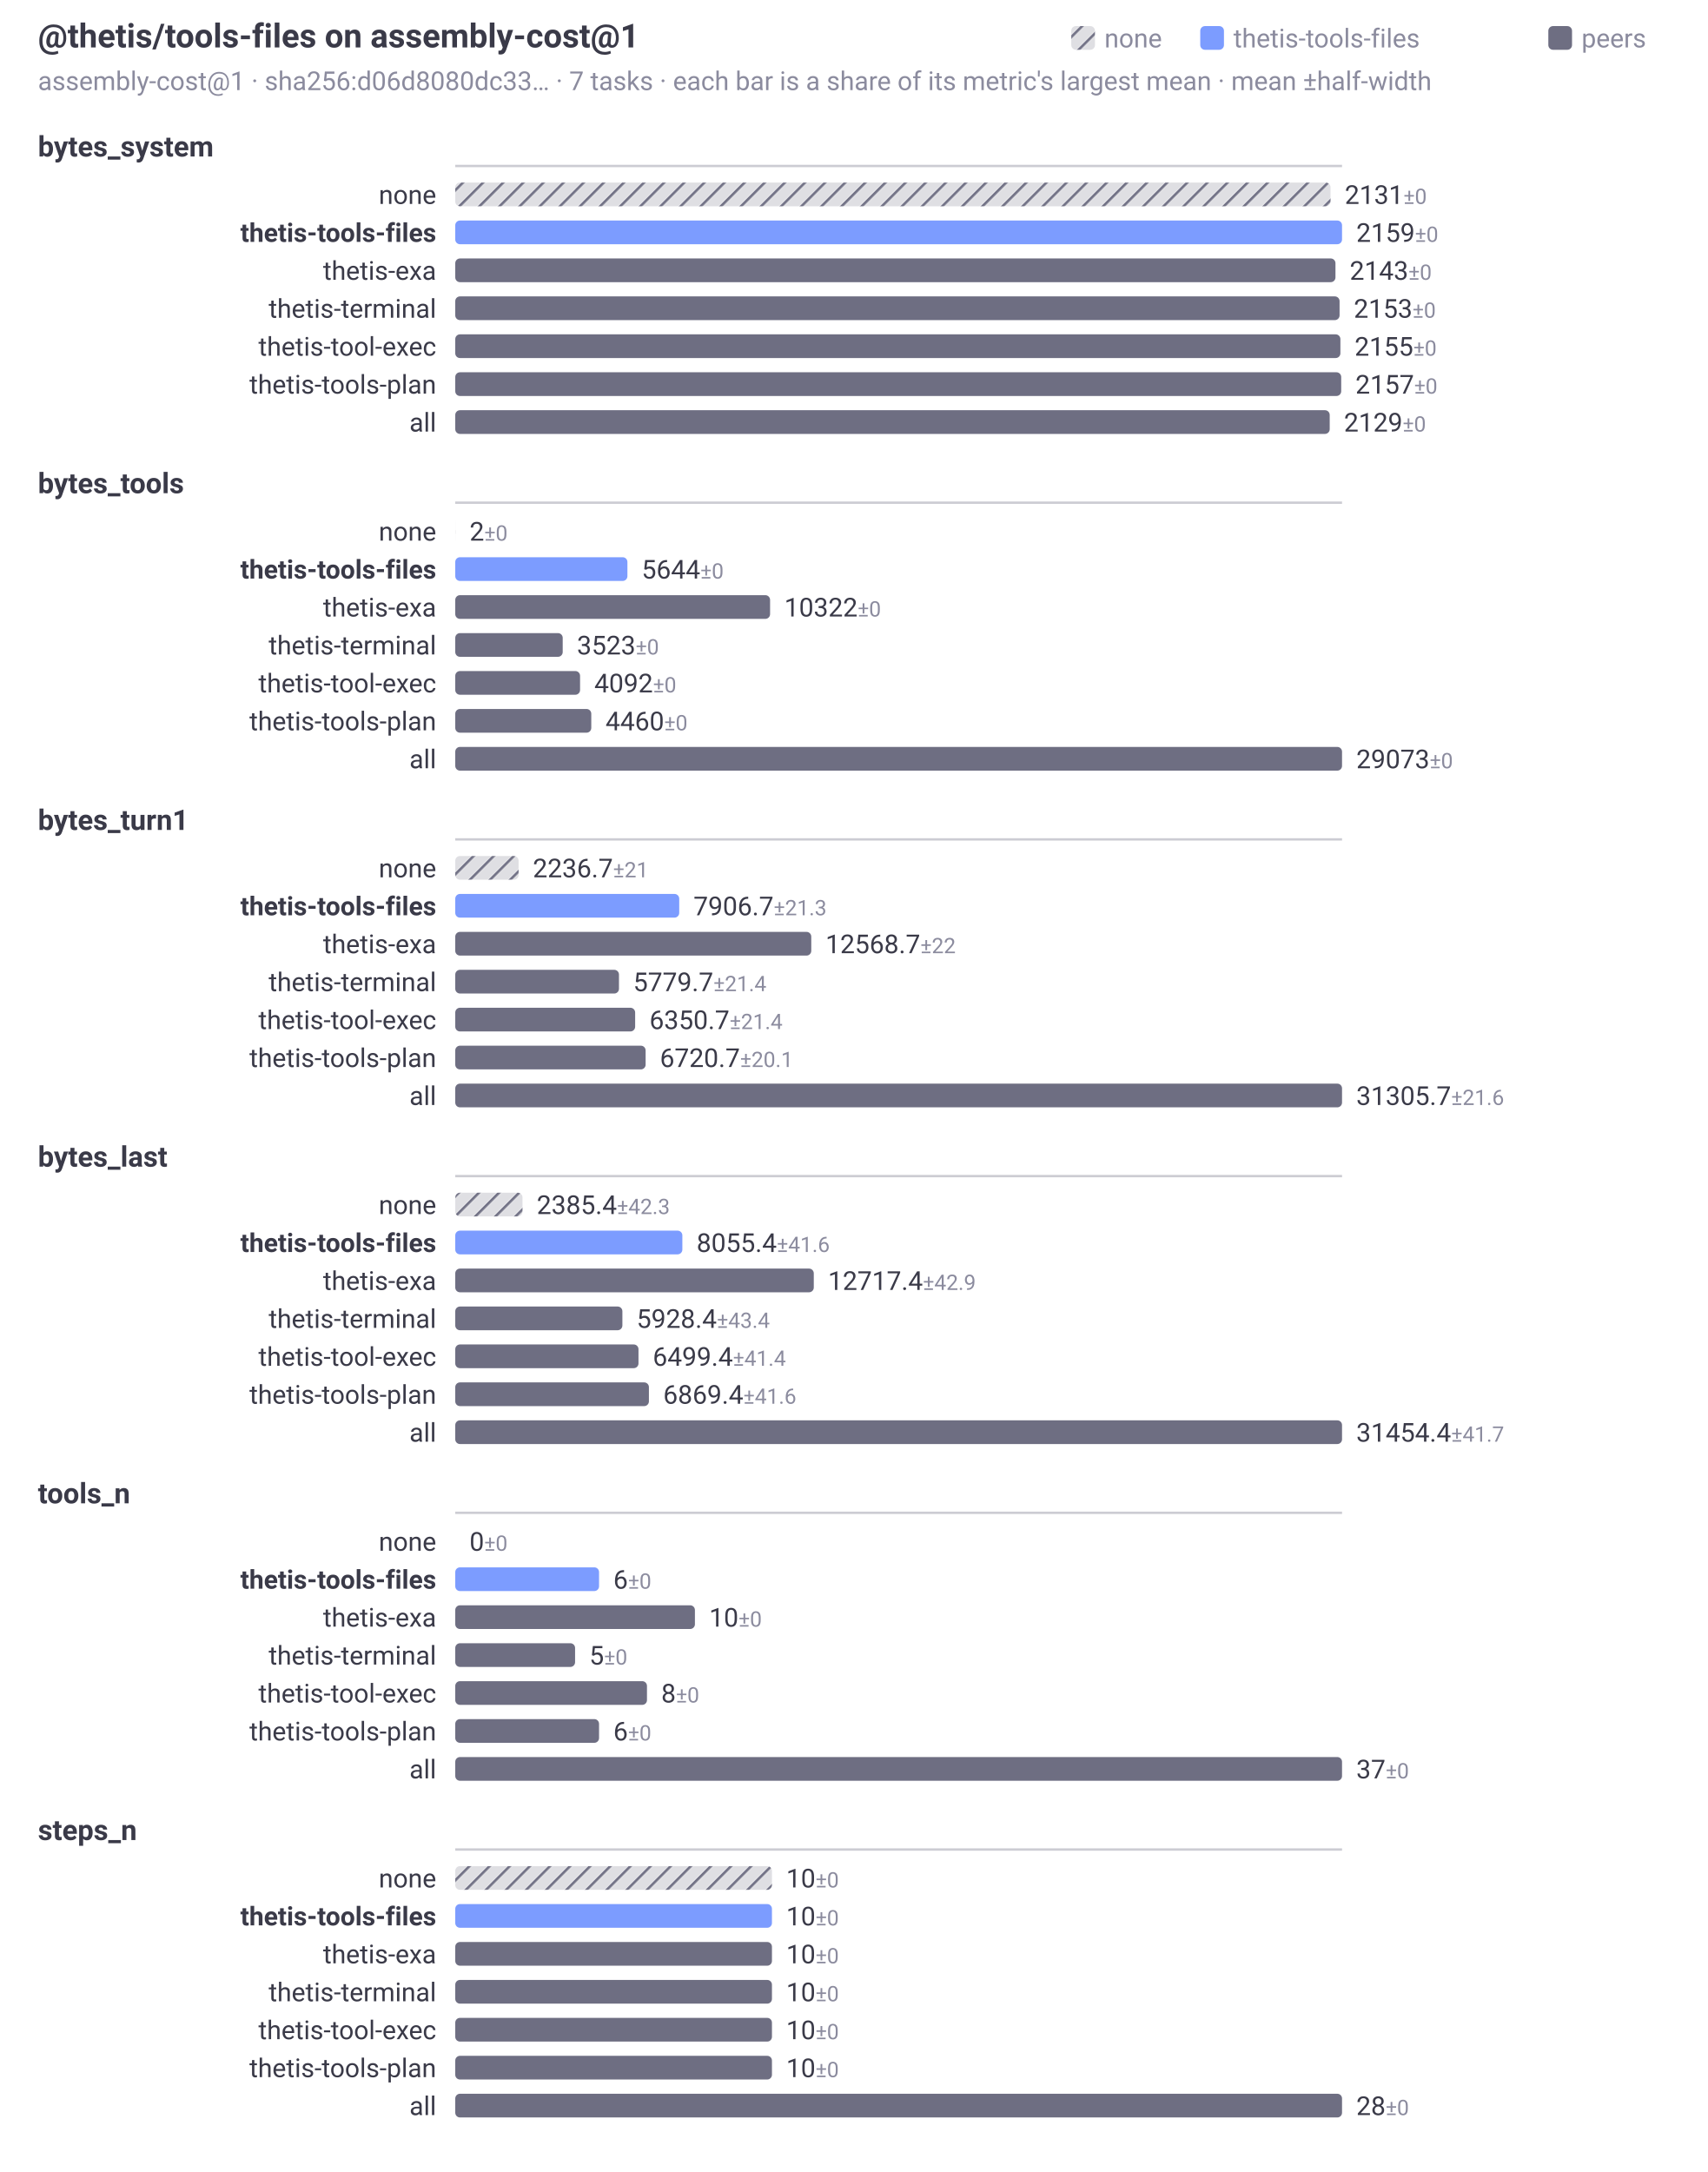
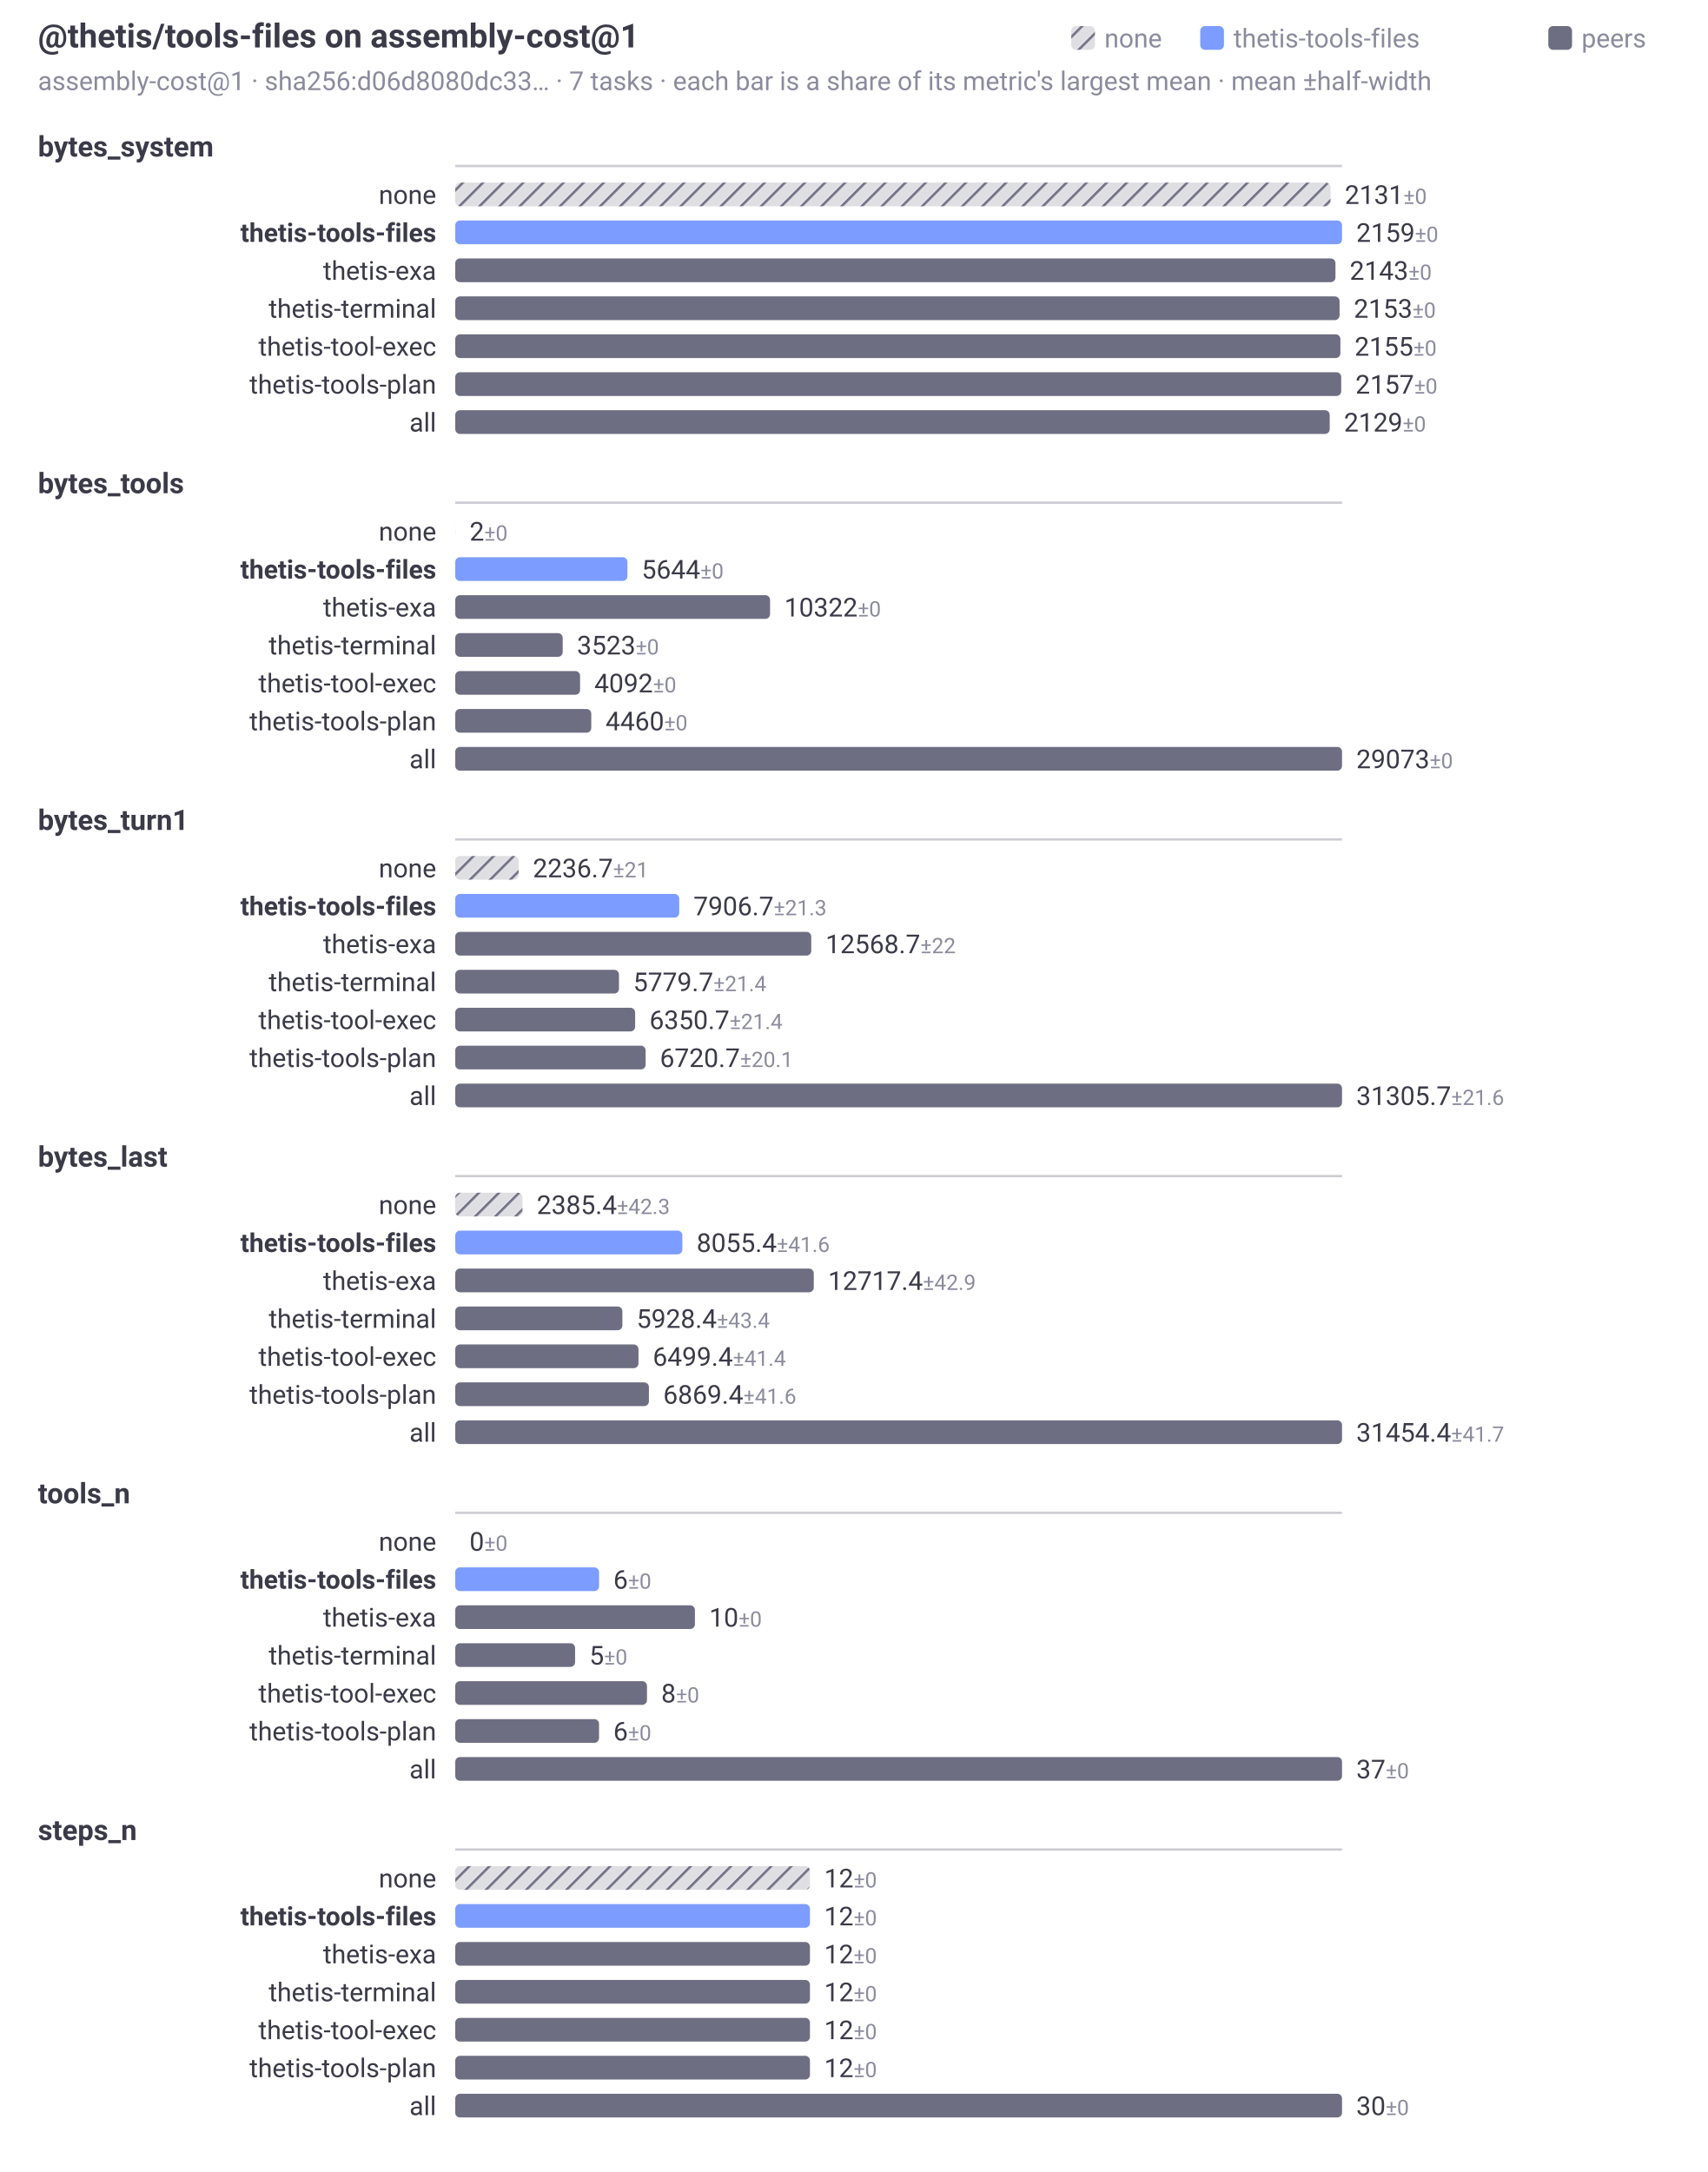
<svg xmlns="http://www.w3.org/2000/svg" width="720" height="916" viewBox="0 0 720 916" role="img" aria-labelledby="t d" font-family="system-ui, -apple-system, Segoe UI, Roboto, sans-serif">
  <style>.t{fill:#3a3a48}.f{fill:#8b8b9e}@media (prefers-color-scheme:dark){.t{fill:#d2d2dc}.f{fill:#9a9aae}}</style>
  <defs>
    <pattern id="hatch" width="6" height="6" patternUnits="userSpaceOnUse" patternTransform="rotate(45)">
      <rect width="6" height="6" fill="#6e6e82" fill-opacity="0.22" />
      <line x1="0" y1="0" x2="0" y2="6" stroke="#6e6e82" stroke-width="2" />
    </pattern>
  </defs>
  <text class="t" x="16" y="20" font-size="14" font-weight="600">@thetis/tools-files on assembly-cost@1</text>
  <text class="f" x="16" y="38" font-size="11">assembly-cost@1 · sha256:d06d8080dc33… · 7 tasks · each bar is a share of its metric's largest mean · mean ±half-width</text>
  <rect x="653" y="11" width="10" height="10" rx="2" fill="#6e6e82" />
  <text class="f" x="667" y="20" font-size="11">peers</text>
  <rect x="506.2" y="11" width="10" height="10" rx="2" fill="#7c9cff" />
  <text class="f" x="520.2" y="20" font-size="11">thetis-tools-files</text>
  <rect x="451.8" y="11" width="10" height="10" rx="2" fill="url(#hatch)" />
  <text class="f" x="465.8" y="20" font-size="11">none</text>
  <text class="t" x="16" y="66" font-size="12" font-weight="600">bytes_system</text>
  <line x1="192" y1="70" x2="566" y2="70" stroke="#6e6e82" stroke-opacity="0.35" stroke-width="1" />
  <text class="t" x="184" y="86" font-size="11" text-anchor="end">none</text>
  <rect x="192" y="77" width="369.15" height="10" rx="2" fill="url(#hatch)" />
  <text class="t" x="567.15" y="86" font-size="11">2131<tspan class="f" font-size="9"> ±0</tspan>
  </text>
  <text class="t" x="184" y="102" font-size="11" text-anchor="end" font-weight="600">thetis-tools-files</text>
  <rect x="192" y="93" width="374" height="10" rx="2" fill="#7c9cff" />
  <text class="t" x="572" y="102" font-size="11">2159<tspan class="f" font-size="9"> ±0</tspan>
  </text>
  <text class="t" x="184" y="118" font-size="11" text-anchor="end">thetis-exa</text>
  <rect x="192" y="109" width="371.23" height="10" rx="2" fill="#6e6e82" />
  <text class="t" x="569.23" y="118" font-size="11">2143<tspan class="f" font-size="9"> ±0</tspan>
  </text>
  <text class="t" x="184" y="134" font-size="11" text-anchor="end">thetis-terminal</text>
  <rect x="192" y="125" width="372.96" height="10" rx="2" fill="#6e6e82" />
  <text class="t" x="570.96" y="134" font-size="11">2153<tspan class="f" font-size="9"> ±0</tspan>
  </text>
  <text class="t" x="184" y="150" font-size="11" text-anchor="end">thetis-tool-exec</text>
  <rect x="192" y="141" width="373.31" height="10" rx="2" fill="#6e6e82" />
  <text class="t" x="571.31" y="150" font-size="11">2155<tspan class="f" font-size="9"> ±0</tspan>
  </text>
  <text class="t" x="184" y="166" font-size="11" text-anchor="end">thetis-tools-plan</text>
  <rect x="192" y="157" width="373.65" height="10" rx="2" fill="#6e6e82" />
  <text class="t" x="571.65" y="166" font-size="11">2157<tspan class="f" font-size="9"> ±0</tspan>
  </text>
  <text class="t" x="184" y="182" font-size="11" text-anchor="end">all</text>
  <rect x="192" y="173" width="368.8" height="10" rx="2" fill="#6e6e82" />
  <text class="t" x="566.8" y="182" font-size="11">2129<tspan class="f" font-size="9"> ±0</tspan>
  </text>
  <text class="t" x="16" y="208" font-size="12" font-weight="600">bytes_tools</text>
  <line x1="192" y1="212" x2="566" y2="212" stroke="#6e6e82" stroke-opacity="0.35" stroke-width="1" />
  <text class="t" x="184" y="228" font-size="11" text-anchor="end">none</text>
  <rect x="192" y="219" width="0.03" height="10" rx="2" fill="url(#hatch)" />
  <text class="t" x="198.03" y="228" font-size="11">2<tspan class="f" font-size="9"> ±0</tspan>
  </text>
  <text class="t" x="184" y="244" font-size="11" text-anchor="end" font-weight="600">thetis-tools-files</text>
  <rect x="192" y="235" width="72.61" height="10" rx="2" fill="#7c9cff" />
  <text class="t" x="270.61" y="244" font-size="11">5644<tspan class="f" font-size="9"> ±0</tspan>
  </text>
  <text class="t" x="184" y="260" font-size="11" text-anchor="end">thetis-exa</text>
  <rect x="192" y="251" width="132.78" height="10" rx="2" fill="#6e6e82" />
  <text class="t" x="330.78" y="260" font-size="11">10322<tspan class="f" font-size="9"> ±0</tspan>
  </text>
  <text class="t" x="184" y="276" font-size="11" text-anchor="end">thetis-terminal</text>
  <rect x="192" y="267" width="45.32" height="10" rx="2" fill="#6e6e82" />
  <text class="t" x="243.32" y="276" font-size="11">3523<tspan class="f" font-size="9"> ±0</tspan>
  </text>
  <text class="t" x="184" y="292" font-size="11" text-anchor="end">thetis-tool-exec</text>
  <rect x="192" y="283" width="52.64" height="10" rx="2" fill="#6e6e82" />
  <text class="t" x="250.64" y="292" font-size="11">4092<tspan class="f" font-size="9"> ±0</tspan>
  </text>
  <text class="t" x="184" y="308" font-size="11" text-anchor="end">thetis-tools-plan</text>
  <rect x="192" y="299" width="57.37" height="10" rx="2" fill="#6e6e82" />
  <text class="t" x="255.37" y="308" font-size="11">4460<tspan class="f" font-size="9"> ±0</tspan>
  </text>
  <text class="t" x="184" y="324" font-size="11" text-anchor="end">all</text>
  <rect x="192" y="315" width="374" height="10" rx="2" fill="#6e6e82" />
  <text class="t" x="572" y="324" font-size="11">29073<tspan class="f" font-size="9"> ±0</tspan>
  </text>
  <text class="t" x="16" y="350" font-size="12" font-weight="600">bytes_turn1</text>
  <line x1="192" y1="354" x2="566" y2="354" stroke="#6e6e82" stroke-opacity="0.35" stroke-width="1" />
  <text class="t" x="184" y="370" font-size="11" text-anchor="end">none</text>
  <rect x="192" y="361" width="26.72" height="10" rx="2" fill="url(#hatch)" />
  <text class="t" x="224.72" y="370" font-size="11">2236.7<tspan class="f" font-size="9"> ±21</tspan>
  </text>
  <text class="t" x="184" y="386" font-size="11" text-anchor="end" font-weight="600">thetis-tools-files</text>
  <rect x="192" y="377" width="94.46" height="10" rx="2" fill="#7c9cff" />
  <text class="t" x="292.46" y="386" font-size="11">7906.7<tspan class="f" font-size="9"> ±21.3</tspan>
  </text>
  <text class="t" x="184" y="402" font-size="11" text-anchor="end">thetis-exa</text>
  <rect x="192" y="393" width="150.15" height="10" rx="2" fill="#6e6e82" />
  <text class="t" x="348.15" y="402" font-size="11">12568.7<tspan class="f" font-size="9"> ±22</tspan>
  </text>
  <text class="t" x="184" y="418" font-size="11" text-anchor="end">thetis-terminal</text>
  <rect x="192" y="409" width="69.05" height="10" rx="2" fill="#6e6e82" />
  <text class="t" x="267.05" y="418" font-size="11">5779.7<tspan class="f" font-size="9"> ±21.4</tspan>
  </text>
  <text class="t" x="184" y="434" font-size="11" text-anchor="end">thetis-tool-exec</text>
  <rect x="192" y="425" width="75.87" height="10" rx="2" fill="#6e6e82" />
  <text class="t" x="273.87" y="434" font-size="11">6350.7<tspan class="f" font-size="9"> ±21.4</tspan>
  </text>
  <text class="t" x="184" y="450" font-size="11" text-anchor="end">thetis-tools-plan</text>
  <rect x="192" y="441" width="80.29" height="10" rx="2" fill="#6e6e82" />
  <text class="t" x="278.29" y="450" font-size="11">6720.7<tspan class="f" font-size="9"> ±20.1</tspan>
  </text>
  <text class="t" x="184" y="466" font-size="11" text-anchor="end">all</text>
  <rect x="192" y="457" width="374" height="10" rx="2" fill="#6e6e82" />
  <text class="t" x="572" y="466" font-size="11">31305.7<tspan class="f" font-size="9"> ±21.6</tspan>
  </text>
  <text class="t" x="16" y="492" font-size="12" font-weight="600">bytes_last</text>
  <line x1="192" y1="496" x2="566" y2="496" stroke="#6e6e82" stroke-opacity="0.35" stroke-width="1" />
  <text class="t" x="184" y="512" font-size="11" text-anchor="end">none</text>
  <rect x="192" y="503" width="28.36" height="10" rx="2" fill="url(#hatch)" />
  <text class="t" x="226.36" y="512" font-size="11">2385.4<tspan class="f" font-size="9"> ±42.3</tspan>
  </text>
  <text class="t" x="184" y="528" font-size="11" text-anchor="end" font-weight="600">thetis-tools-files</text>
  <rect x="192" y="519" width="95.78" height="10" rx="2" fill="#7c9cff" />
  <text class="t" x="293.78" y="528" font-size="11">8055.4<tspan class="f" font-size="9"> ±41.6</tspan>
  </text>
  <text class="t" x="184" y="544" font-size="11" text-anchor="end">thetis-exa</text>
  <rect x="192" y="535" width="151.21" height="10" rx="2" fill="#6e6e82" />
  <text class="t" x="349.21" y="544" font-size="11">12717.4<tspan class="f" font-size="9"> ±42.9</tspan>
  </text>
  <text class="t" x="184" y="560" font-size="11" text-anchor="end">thetis-terminal</text>
  <rect x="192" y="551" width="70.49" height="10" rx="2" fill="#6e6e82" />
  <text class="t" x="268.49" y="560" font-size="11">5928.4<tspan class="f" font-size="9"> ±43.4</tspan>
  </text>
  <text class="t" x="184" y="576" font-size="11" text-anchor="end">thetis-tool-exec</text>
  <rect x="192" y="567" width="77.28" height="10" rx="2" fill="#6e6e82" />
  <text class="t" x="275.28" y="576" font-size="11">6499.4<tspan class="f" font-size="9"> ±41.4</tspan>
  </text>
  <text class="t" x="184" y="592" font-size="11" text-anchor="end">thetis-tools-plan</text>
  <rect x="192" y="583" width="81.68" height="10" rx="2" fill="#6e6e82" />
  <text class="t" x="279.68" y="592" font-size="11">6869.4<tspan class="f" font-size="9"> ±41.6</tspan>
  </text>
  <text class="t" x="184" y="608" font-size="11" text-anchor="end">all</text>
  <rect x="192" y="599" width="374" height="10" rx="2" fill="#6e6e82" />
  <text class="t" x="572" y="608" font-size="11">31454.4<tspan class="f" font-size="9"> ±41.7</tspan>
  </text>
  <text class="t" x="16" y="634" font-size="12" font-weight="600">tools_n</text>
  <line x1="192" y1="638" x2="566" y2="638" stroke="#6e6e82" stroke-opacity="0.35" stroke-width="1" />
  <text class="t" x="184" y="654" font-size="11" text-anchor="end">none</text>
  <rect x="192" y="645" width="0" height="10" rx="2" fill="url(#hatch)" />
  <text class="t" x="198" y="654" font-size="11">0<tspan class="f" font-size="9"> ±0</tspan>
  </text>
  <text class="t" x="184" y="670" font-size="11" text-anchor="end" font-weight="600">thetis-tools-files</text>
  <rect x="192" y="661" width="60.65" height="10" rx="2" fill="#7c9cff" />
  <text class="t" x="258.65" y="670" font-size="11">6<tspan class="f" font-size="9"> ±0</tspan>
  </text>
  <text class="t" x="184" y="686" font-size="11" text-anchor="end">thetis-exa</text>
  <rect x="192" y="677" width="101.08" height="10" rx="2" fill="#6e6e82" />
  <text class="t" x="299.08" y="686" font-size="11">10<tspan class="f" font-size="9"> ±0</tspan>
  </text>
  <text class="t" x="184" y="702" font-size="11" text-anchor="end">thetis-terminal</text>
  <rect x="192" y="693" width="50.54" height="10" rx="2" fill="#6e6e82" />
  <text class="t" x="248.54" y="702" font-size="11">5<tspan class="f" font-size="9"> ±0</tspan>
  </text>
  <text class="t" x="184" y="718" font-size="11" text-anchor="end">thetis-tool-exec</text>
  <rect x="192" y="709" width="80.86" height="10" rx="2" fill="#6e6e82" />
  <text class="t" x="278.86" y="718" font-size="11">8<tspan class="f" font-size="9"> ±0</tspan>
  </text>
  <text class="t" x="184" y="734" font-size="11" text-anchor="end">thetis-tools-plan</text>
  <rect x="192" y="725" width="60.65" height="10" rx="2" fill="#6e6e82" />
  <text class="t" x="258.65" y="734" font-size="11">6<tspan class="f" font-size="9"> ±0</tspan>
  </text>
  <text class="t" x="184" y="750" font-size="11" text-anchor="end">all</text>
  <rect x="192" y="741" width="374" height="10" rx="2" fill="#6e6e82" />
  <text class="t" x="572" y="750" font-size="11">37<tspan class="f" font-size="9"> ±0</tspan>
  </text>
  <text class="t" x="16" y="776" font-size="12" font-weight="600">steps_n</text>
  <line x1="192" y1="780" x2="566" y2="780" stroke="#6e6e82" stroke-opacity="0.35" stroke-width="1" />
  <text class="t" x="184" y="796" font-size="11" text-anchor="end">none</text>
-   <rect x="192" y="787" width="133.57" height="10" rx="2" fill="url(#hatch)" />
-   <text class="t" x="331.57" y="796" font-size="11">10<tspan class="f" font-size="9"> ±0</tspan>
+   <rect x="192" y="787" width="149.6" height="10" rx="2" fill="url(#hatch)" />
+   <text class="t" x="347.6" y="796" font-size="11">12<tspan class="f" font-size="9"> ±0</tspan>
  </text>
  <text class="t" x="184" y="812" font-size="11" text-anchor="end" font-weight="600">thetis-tools-files</text>
-   <rect x="192" y="803" width="133.57" height="10" rx="2" fill="#7c9cff" />
-   <text class="t" x="331.57" y="812" font-size="11">10<tspan class="f" font-size="9"> ±0</tspan>
+   <rect x="192" y="803" width="149.6" height="10" rx="2" fill="#7c9cff" />
+   <text class="t" x="347.6" y="812" font-size="11">12<tspan class="f" font-size="9"> ±0</tspan>
  </text>
  <text class="t" x="184" y="828" font-size="11" text-anchor="end">thetis-exa</text>
-   <rect x="192" y="819" width="133.57" height="10" rx="2" fill="#6e6e82" />
-   <text class="t" x="331.57" y="828" font-size="11">10<tspan class="f" font-size="9"> ±0</tspan>
+   <rect x="192" y="819" width="149.6" height="10" rx="2" fill="#6e6e82" />
+   <text class="t" x="347.6" y="828" font-size="11">12<tspan class="f" font-size="9"> ±0</tspan>
  </text>
  <text class="t" x="184" y="844" font-size="11" text-anchor="end">thetis-terminal</text>
-   <rect x="192" y="835" width="133.57" height="10" rx="2" fill="#6e6e82" />
-   <text class="t" x="331.57" y="844" font-size="11">10<tspan class="f" font-size="9"> ±0</tspan>
+   <rect x="192" y="835" width="149.6" height="10" rx="2" fill="#6e6e82" />
+   <text class="t" x="347.6" y="844" font-size="11">12<tspan class="f" font-size="9"> ±0</tspan>
  </text>
  <text class="t" x="184" y="860" font-size="11" text-anchor="end">thetis-tool-exec</text>
-   <rect x="192" y="851" width="133.57" height="10" rx="2" fill="#6e6e82" />
-   <text class="t" x="331.57" y="860" font-size="11">10<tspan class="f" font-size="9"> ±0</tspan>
+   <rect x="192" y="851" width="149.6" height="10" rx="2" fill="#6e6e82" />
+   <text class="t" x="347.6" y="860" font-size="11">12<tspan class="f" font-size="9"> ±0</tspan>
  </text>
  <text class="t" x="184" y="876" font-size="11" text-anchor="end">thetis-tools-plan</text>
-   <rect x="192" y="867" width="133.57" height="10" rx="2" fill="#6e6e82" />
-   <text class="t" x="331.57" y="876" font-size="11">10<tspan class="f" font-size="9"> ±0</tspan>
+   <rect x="192" y="867" width="149.6" height="10" rx="2" fill="#6e6e82" />
+   <text class="t" x="347.6" y="876" font-size="11">12<tspan class="f" font-size="9"> ±0</tspan>
  </text>
  <text class="t" x="184" y="892" font-size="11" text-anchor="end">all</text>
  <rect x="192" y="883" width="374" height="10" rx="2" fill="#6e6e82" />
-   <text class="t" x="572" y="892" font-size="11">28<tspan class="f" font-size="9"> ±0</tspan>
+   <text class="t" x="572" y="892" font-size="11">30<tspan class="f" font-size="9"> ±0</tspan>
  </text>
</svg>
